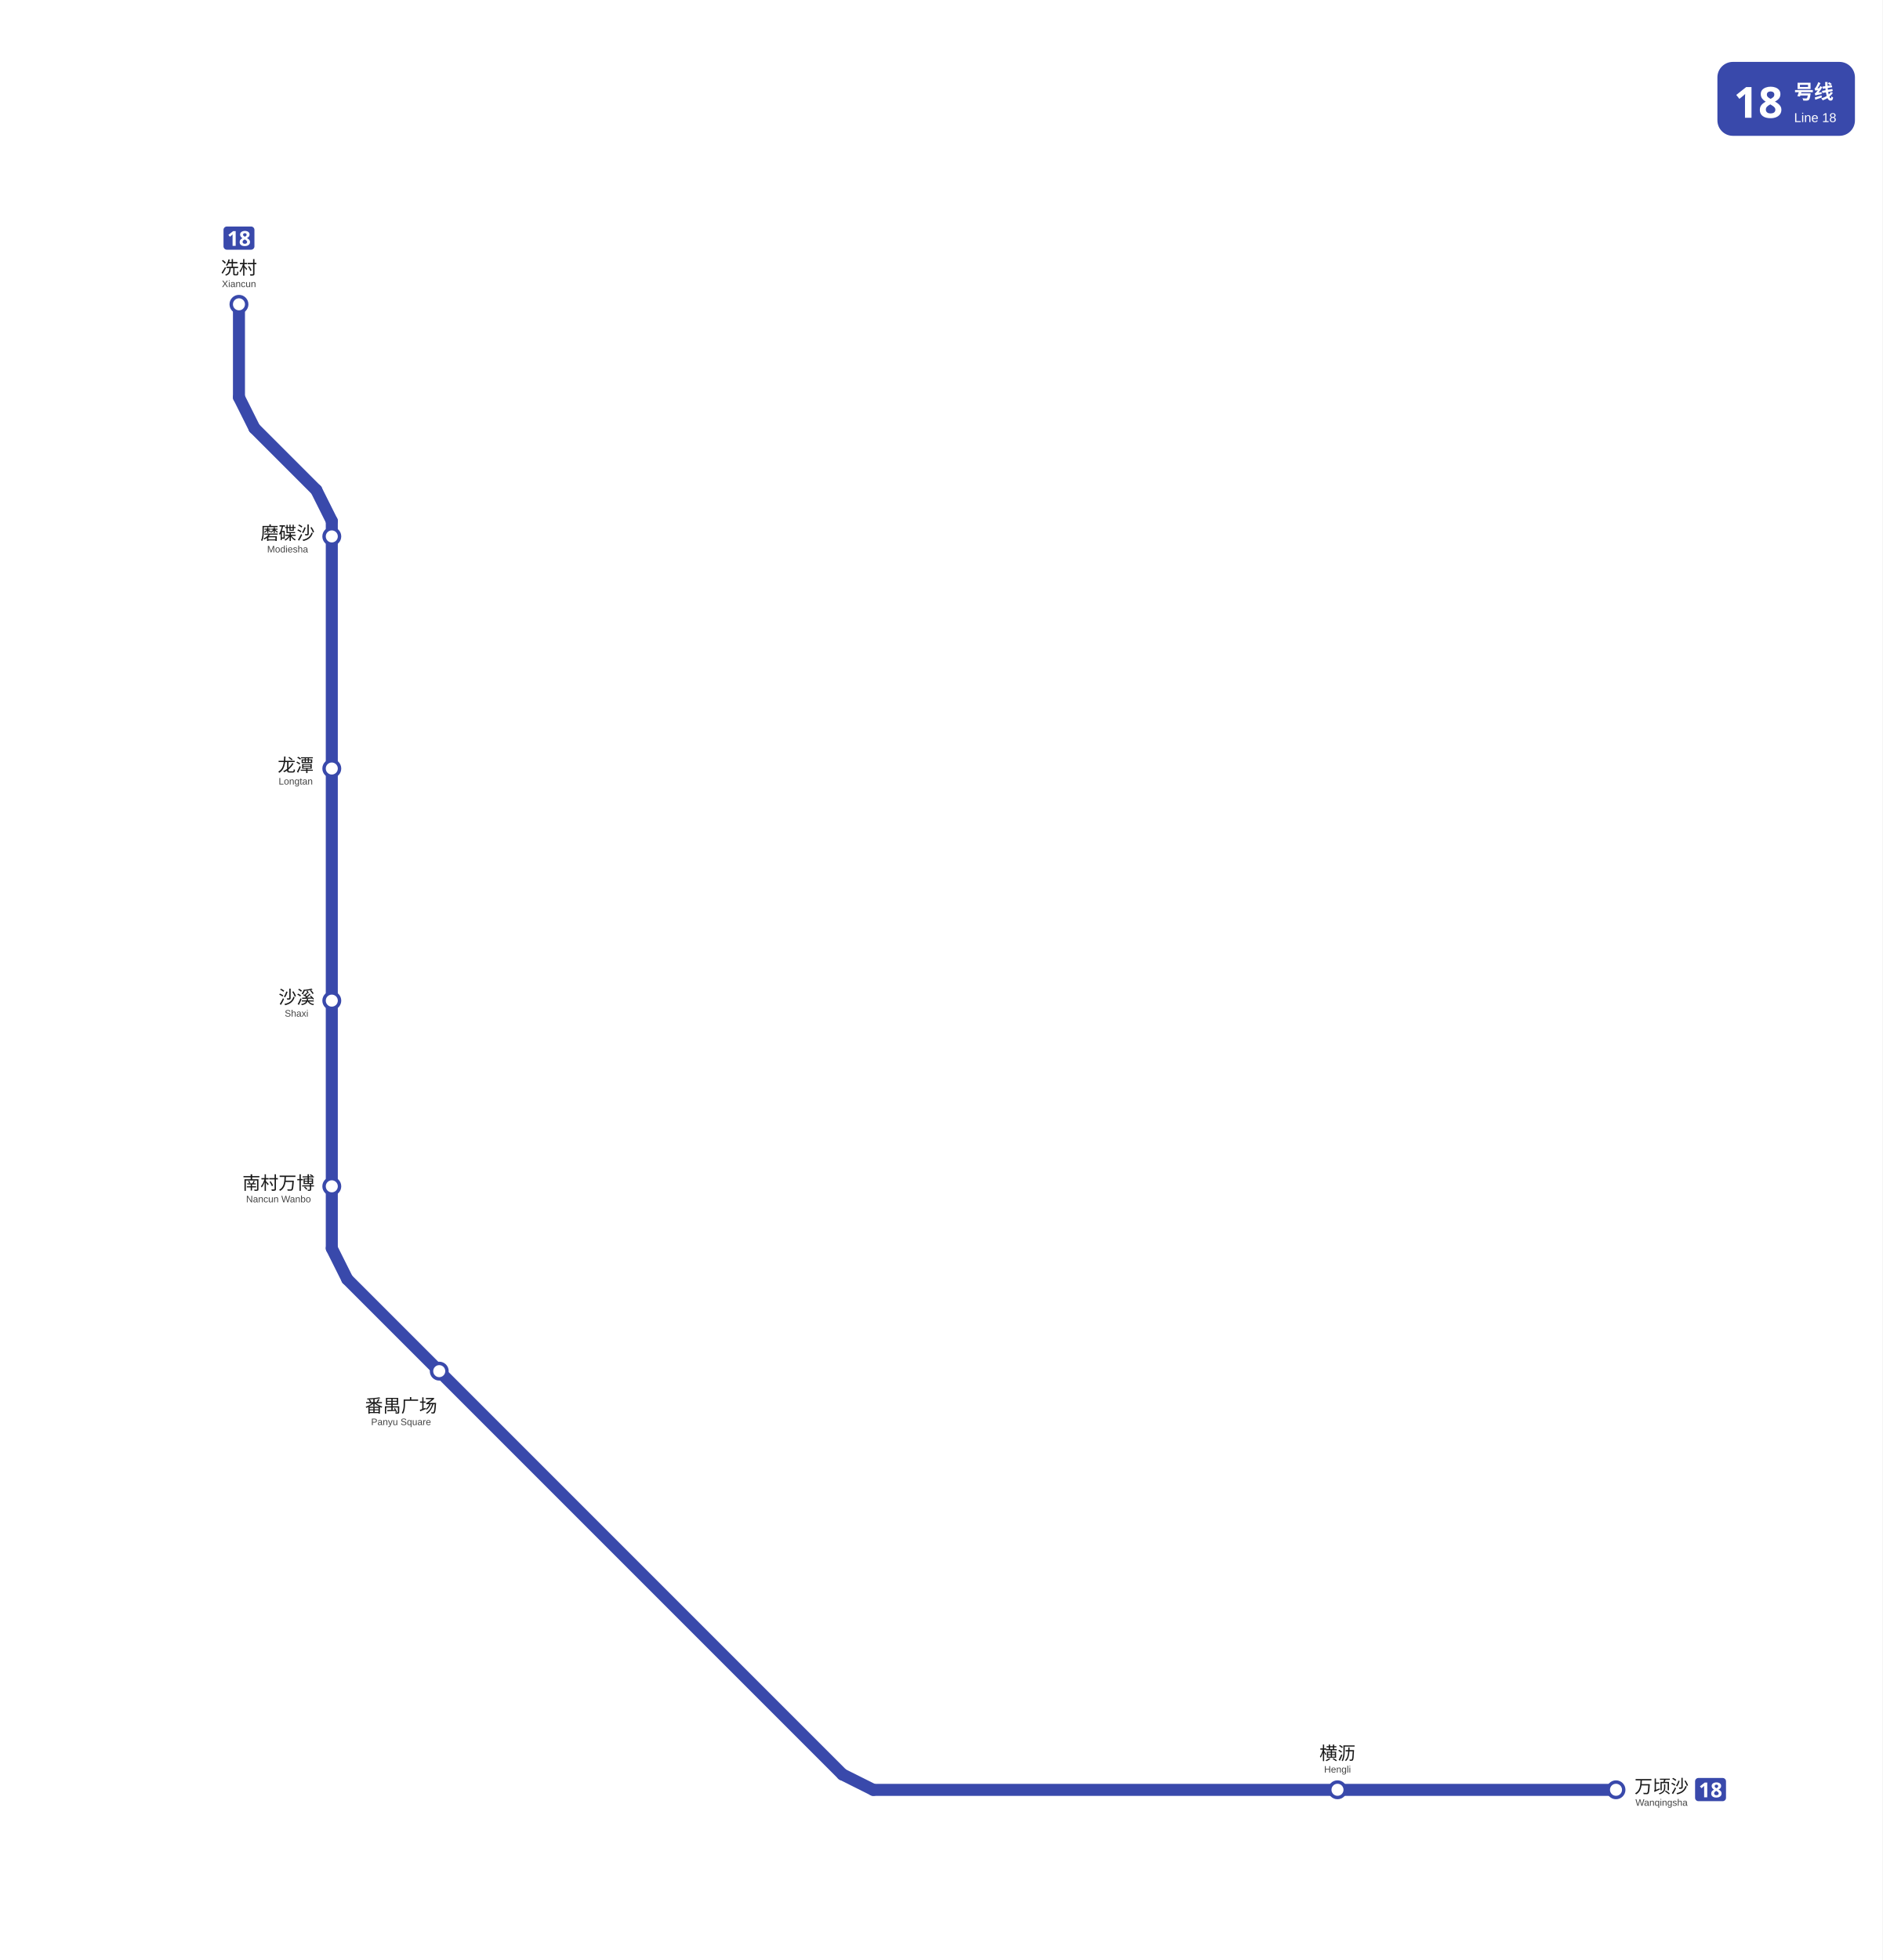
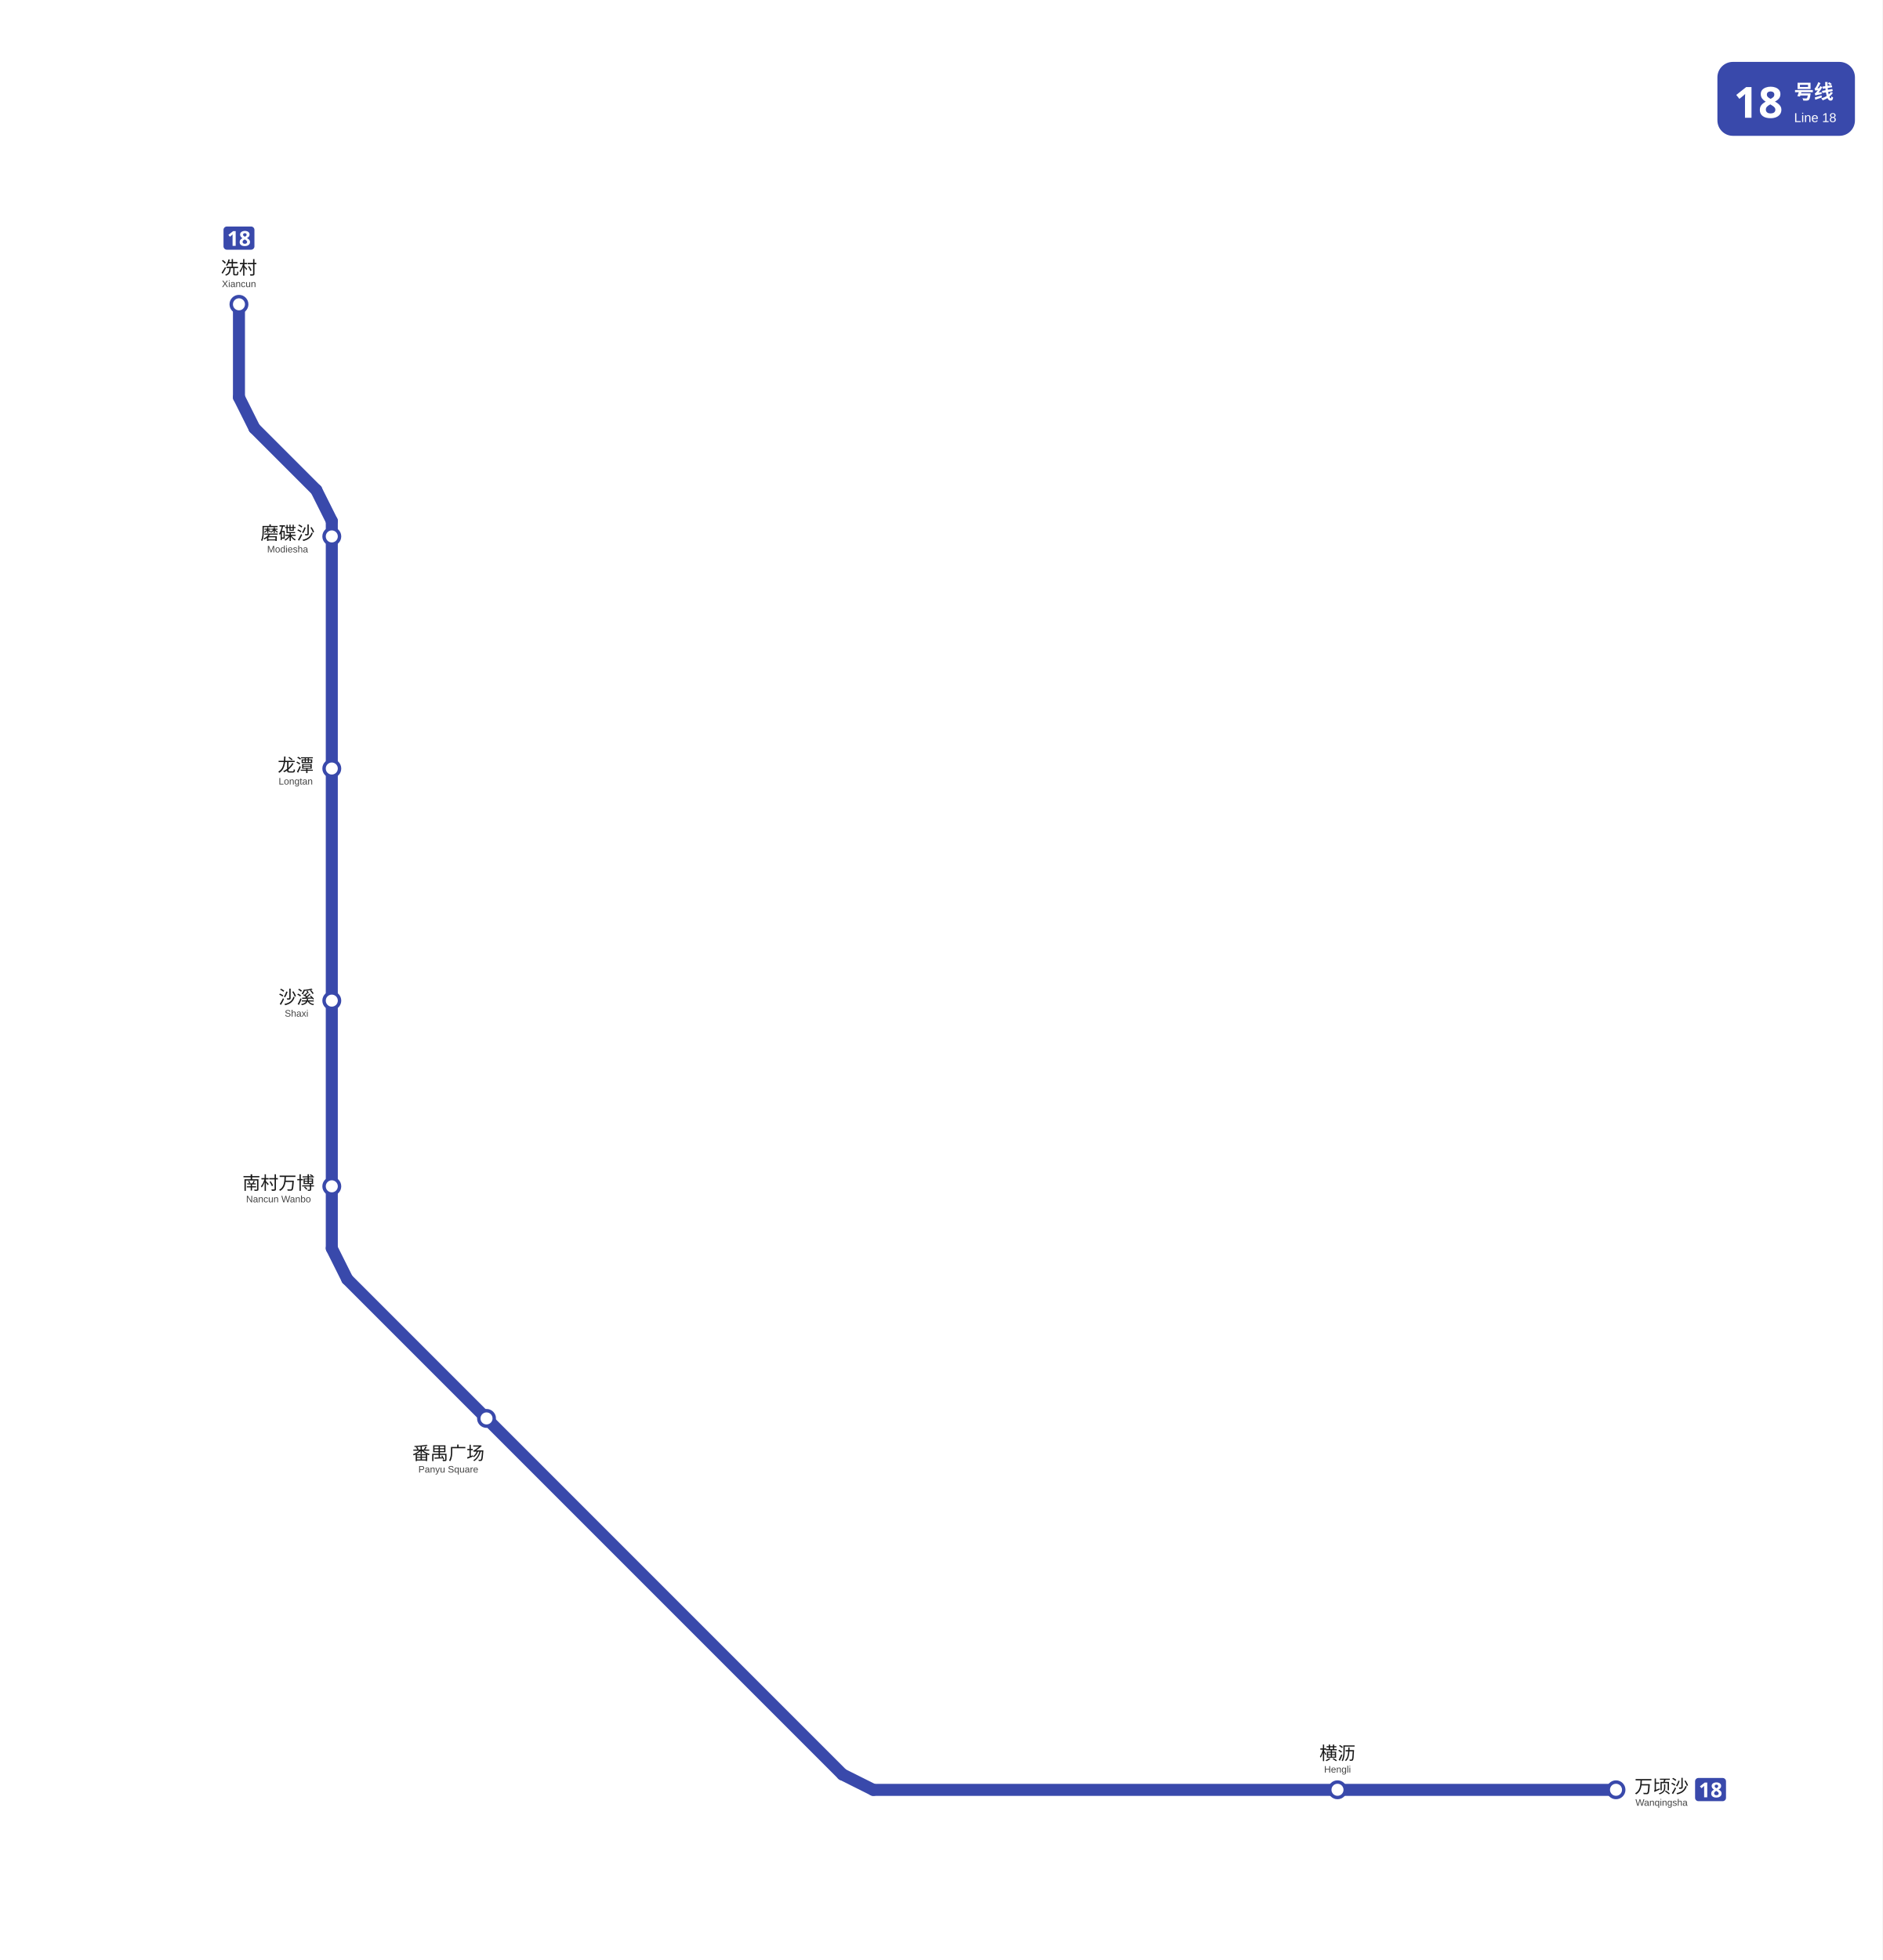
<svg xmlns="http://www.w3.org/2000/svg" viewBox="1575.5 833.2 1095.0 1140.0" data-pins="万顷沙,冼村,南村万博,横沥,沙溪,番禺广场,磨碟沙,龙潭" width="1095" height="1140">
  <rect x="1575.5" y="833.2" width="1094.995" height="1140.0" fill="#ffffff" />
  <g id="走廊">
    <line x1="1768.50" y1="1559.25" x2="1768.50" y2="1136.25" style="fill:none;stroke:#3949AB;stroke-width:7;stroke-linecap:round" />
    <line x1="2065.50" y1="1865.25" x2="1777.50" y2="1577.25" style="fill:none;stroke:#3949AB;stroke-width:7;stroke-linecap:round" />
    <line x1="2083.50" y1="1874.25" x2="2515.50" y2="1874.25" style="fill:none;stroke:#3949AB;stroke-width:7;stroke-linecap:round" />
    <line x1="1714.50" y1="1064.25" x2="1714.50" y2="1010.25" style="fill:none;stroke:#3949AB;stroke-width:7;stroke-linecap:round" />
    <line x1="1759.50" y1="1118.25" x2="1723.50" y2="1082.25" style="fill:none;stroke:#3949AB;stroke-width:7;stroke-linecap:round" />
    <line x1="1768.50" y1="1559.25" x2="1777.50" y2="1577.25" style="fill:none;stroke:#3949AB;stroke-width:7;stroke-linecap:round" />
    <line x1="2083.50" y1="1874.25" x2="2065.50" y2="1865.25" style="fill:none;stroke:#3949AB;stroke-width:7;stroke-linecap:round" />
    <line x1="1768.50" y1="1136.25" x2="1759.50" y2="1118.25" style="fill:none;stroke:#3949AB;stroke-width:7;stroke-linecap:round" />
    <line x1="1714.50" y1="1064.25" x2="1723.50" y2="1082.25" style="fill:none;stroke:#3949AB;stroke-width:7;stroke-linecap:round" />
  </g>
  <g id="站圆">
    <circle cx="2515.5" cy="1874.2" r="4.5" data-nm="万顷沙" style="fill:#FFFFFF;stroke:#3949AB;stroke-width:2" />
    <circle cx="2353.5" cy="1874.2" r="4.5" data-nm="横沥" style="fill:#FFFFFF;stroke:#3949AB;stroke-width:2" />
-     <circle cx="1831.0" cy="1630.7" r="4.5" data-nm="番禺广场" style="fill:#FFFFFF;stroke:#3949AB;stroke-width:2" />
+     <circle cx="1858.5" cy="1658.2" r="4.5" data-nm="番禺广场" style="fill:#FFFFFF;stroke:#3949AB;stroke-width:2" />
    <circle cx="1768.5" cy="1523.2" r="4.5" data-nm="南村万博" style="fill:#FFFFFF;stroke:#3949AB;stroke-width:2" />
    <circle cx="1768.5" cy="1415.2" r="4.5" data-nm="沙溪" style="fill:#FFFFFF;stroke:#3949AB;stroke-width:2" />
    <circle cx="1768.5" cy="1280.2" r="4.5" data-nm="龙潭" style="fill:#FFFFFF;stroke:#3949AB;stroke-width:2" />
    <circle cx="1768.5" cy="1145.2" r="4.5" data-nm="磨碟沙" style="fill:#FFFFFF;stroke:#3949AB;stroke-width:2" />
    <circle cx="1714.5" cy="1010.2" r="4.5" data-nm="冼村" style="fill:#FFFFFF;stroke:#3949AB;stroke-width:2" />
  </g>
  <g id="线路徽标">
    <g data-badge="header" transform="translate(2574.49 869.2)" data-ink="#FFFFFF" data-box="2574.5,869.2,2654.5,912.2" data-chip="2574.5,869.2,2654.5,912.2">
      <rect x="0" y="0" width="80.0" height="43.0" rx="9.0" fill="#3949AB" />
      <text x="9.5" y="32.5" font-family="'Microsoft YaHei', sans-serif" font-size="25" font-weight="bold" fill="#FFFFFF">18</text>
      <text x="44.6" y="21.5" font-family="'Microsoft YaHei', sans-serif" font-size="11.5" font-weight="600" fill="#FFFFFF">号线</text>
      <text x="44.6" y="35.0" font-family="Arial, sans-serif" font-size="7.5" fill="#FFFFFF">Line 18</text>
    </g>
    <g data-badge="chip" transform="translate(2561.5 1867.33)" data-box="2561.5,1867.3,2579.5,1881.1">
      <path d="M16.04 13.49h-14.09c-1.07 0 -1.95 -0.88 -1.95 -1.95v-9.59c0 -1.07 0.88 -1.95 1.95 -1.95h14.09c1.07 0 1.95 0.88 1.95 1.95v9.59C17.99 12.61 17.11 13.49 16.04 13.49z" fill="#3949AB" />
      <path d="M7.08 11.24h-1.81v-4.96c0 -0.2 0 -0.47 0.01 -0.81c0.01 -0.34 0.02 -0.64 0.04 -0.89c-0.04 0.05 -0.13 0.13 -0.26 0.26c-0.13 0.12 -0.25 0.23 -0.37 0.33l-0.98 0.79l-0.88 -1.09l2.76 -2.2h1.49V11.24z" fill="#FFFFFF" />
      <path d="M12.42 2.56c0.5 0 0.95 0.08 1.36 0.23c0.41 0.15 0.74 0.38 1 0.69s0.38 0.69 0.38 1.15c0 0.52 -0.15 0.94 -0.44 1.27s-0.66 0.6 -1.1 0.82c0.3 0.16 0.59 0.35 0.87 0.56s0.5 0.46 0.67 0.75s0.26 0.62 0.26 1c0 0.47 -0.13 0.88 -0.38 1.24c-0.25 0.35 -0.6 0.62 -1.06 0.82c-0.45 0.19 -0.97 0.29 -1.57 0.29c-0.96 0 -1.7 -0.2 -2.23 -0.61s-0.79 -0.97 -0.79 -1.68c0 -0.58 0.16 -1.06 0.48 -1.42s0.71 -0.66 1.16 -0.88c-0.38 -0.24 -0.71 -0.53 -0.98 -0.87s-0.4 -0.77 -0.4 -1.28c0 -0.45 0.13 -0.83 0.38 -1.13s0.59 -0.54 1.01 -0.69C11.49 2.64 11.94 2.56 12.42 2.56zM11.09 8.96c0 0.31 0.11 0.57 0.33 0.77c0.22 0.2 0.55 0.3 0.98 0.3c0.45 0 0.78 -0.1 1.01 -0.29c0.22 -0.19 0.34 -0.45 0.34 -0.77c0 -0.22 -0.06 -0.41 -0.19 -0.57s-0.29 -0.31 -0.48 -0.44s-0.38 -0.25 -0.58 -0.37l-0.16 -0.08c-0.38 0.18 -0.68 0.38 -0.91 0.61C11.2 8.35 11.09 8.63 11.09 8.96zM12.41 3.88c-0.3 0 -0.54 0.08 -0.74 0.23c-0.2 0.16 -0.29 0.37 -0.29 0.64c0 0.3 0.1 0.54 0.31 0.72c0.21 0.18 0.45 0.34 0.73 0.48c0.27 -0.13 0.51 -0.28 0.72 -0.46c0.21 -0.18 0.31 -0.43 0.31 -0.74c0 -0.27 -0.1 -0.49 -0.3 -0.64C12.95 3.96 12.71 3.88 12.41 3.88z" fill="#FFFFFF" />
    </g>
    <g data-badge="chip" transform="translate(1705.51 964.95)" data-box="1705.5,965.0,1723.5,978.7">
      <path d="M16.04 13.49h-14.09c-1.07 0 -1.95 -0.88 -1.95 -1.95v-9.59c0 -1.07 0.88 -1.95 1.95 -1.95h14.09c1.07 0 1.95 0.88 1.95 1.95v9.59C17.99 12.61 17.11 13.49 16.04 13.49z" fill="#3949AB" />
      <path d="M7.08 11.24h-1.81v-4.96c0 -0.2 0 -0.47 0.01 -0.81c0.01 -0.34 0.02 -0.64 0.04 -0.89c-0.04 0.05 -0.13 0.13 -0.26 0.26c-0.13 0.12 -0.25 0.23 -0.37 0.33l-0.98 0.79l-0.88 -1.09l2.76 -2.2h1.49V11.24z" fill="#FFFFFF" />
      <path d="M12.42 2.56c0.5 0 0.95 0.08 1.36 0.23c0.41 0.15 0.74 0.38 1 0.69s0.38 0.69 0.38 1.15c0 0.52 -0.15 0.94 -0.44 1.27s-0.66 0.6 -1.1 0.82c0.3 0.16 0.59 0.35 0.87 0.56s0.5 0.46 0.67 0.75s0.26 0.62 0.26 1c0 0.47 -0.13 0.88 -0.38 1.24c-0.25 0.35 -0.6 0.62 -1.06 0.82c-0.45 0.19 -0.97 0.29 -1.57 0.29c-0.96 0 -1.7 -0.2 -2.23 -0.61s-0.79 -0.97 -0.79 -1.68c0 -0.58 0.16 -1.06 0.48 -1.42s0.71 -0.66 1.16 -0.88c-0.38 -0.24 -0.71 -0.53 -0.98 -0.87s-0.4 -0.77 -0.4 -1.28c0 -0.45 0.13 -0.83 0.38 -1.13s0.59 -0.54 1.01 -0.69C11.49 2.64 11.94 2.56 12.42 2.56zM11.09 8.96c0 0.31 0.11 0.57 0.33 0.77c0.22 0.2 0.55 0.3 0.98 0.3c0.45 0 0.78 -0.1 1.01 -0.29c0.22 -0.19 0.34 -0.45 0.34 -0.77c0 -0.22 -0.06 -0.41 -0.19 -0.57s-0.29 -0.31 -0.48 -0.44s-0.38 -0.25 -0.58 -0.37l-0.16 -0.08c-0.38 0.18 -0.68 0.38 -0.91 0.61C11.2 8.35 11.09 8.63 11.09 8.96zM12.41 3.88c-0.3 0 -0.54 0.08 -0.74 0.23c-0.2 0.16 -0.29 0.37 -0.29 0.64c0 0.3 0.1 0.54 0.31 0.72c0.21 0.18 0.45 0.34 0.73 0.48c0.27 -0.13 0.51 -0.28 0.72 -0.46c0.21 -0.18 0.31 -0.43 0.31 -0.74c0 -0.27 -0.1 -0.49 -0.3 -0.64C12.95 3.96 12.71 3.88 12.41 3.88z" fill="#FFFFFF" />
    </g>
  </g>
  <g id="站名标注" font-family="'Microsoft YaHei', 'PingFang SC', sans-serif">
    <text x="2542.0" y="1876.0" text-anchor="middle" font-size="10.5" font-weight="500" fill="#1a1a1a">万顷沙</text>
    <text x="2542.0" y="1883.5" text-anchor="middle" font-size="5.5" font-family="Arial, sans-serif" fill="#444444">Wanqingsha</text>
    <text x="2353.5" y="1856.7" text-anchor="middle" font-size="10.5" font-weight="500" fill="#1a1a1a">横沥</text>
    <text x="2353.5" y="1864.2" text-anchor="middle" font-size="5.5" font-family="Arial, sans-serif" fill="#444444">Hengli</text>
-     <text x="1808.8" y="1654.6" text-anchor="middle" font-size="10.5" font-weight="500" fill="#1a1a1a">番禺广场</text>
-     <text x="1808.8" y="1662.1" text-anchor="middle" font-size="5.5" font-family="Arial, sans-serif" fill="#444444">Panyu Square</text>
+     <text x="1836.3" y="1682.2" text-anchor="middle" font-size="10.5" font-weight="500" fill="#1a1a1a">番禺广场</text>
+     <text x="1836.3" y="1689.7" text-anchor="middle" font-size="5.5" font-family="Arial, sans-serif" fill="#444444">Panyu Square</text>
    <text x="1737.5" y="1525.0" text-anchor="middle" font-size="10.5" font-weight="500" fill="#1a1a1a">南村万博</text>
    <text x="1737.5" y="1532.5" text-anchor="middle" font-size="5.5" font-family="Arial, sans-serif" fill="#444444">Nancun Wanbo</text>
    <text x="1748.0" y="1417.0" text-anchor="middle" font-size="10.5" font-weight="500" fill="#1a1a1a">沙溪</text>
    <text x="1748.0" y="1424.5" text-anchor="middle" font-size="5.5" font-family="Arial, sans-serif" fill="#444444">Shaxi</text>
    <text x="1747.5" y="1282.0" text-anchor="middle" font-size="10.5" font-weight="500" fill="#1a1a1a">龙潭</text>
    <text x="1747.5" y="1289.5" text-anchor="middle" font-size="5.5" font-family="Arial, sans-serif" fill="#444444">Longtan</text>
    <text x="1742.8" y="1147.0" text-anchor="middle" font-size="10.5" font-weight="500" fill="#1a1a1a">磨碟沙</text>
    <text x="1742.8" y="1154.5" text-anchor="middle" font-size="5.5" font-family="Arial, sans-serif" fill="#444444">Modiesha</text>
    <text x="1714.5" y="992.7" text-anchor="middle" font-size="10.5" font-weight="500" fill="#1a1a1a">冼村</text>
    <text x="1714.5" y="1000.2" text-anchor="middle" font-size="5.5" font-family="Arial, sans-serif" fill="#444444">Xiancun</text>
  </g>
</svg>
